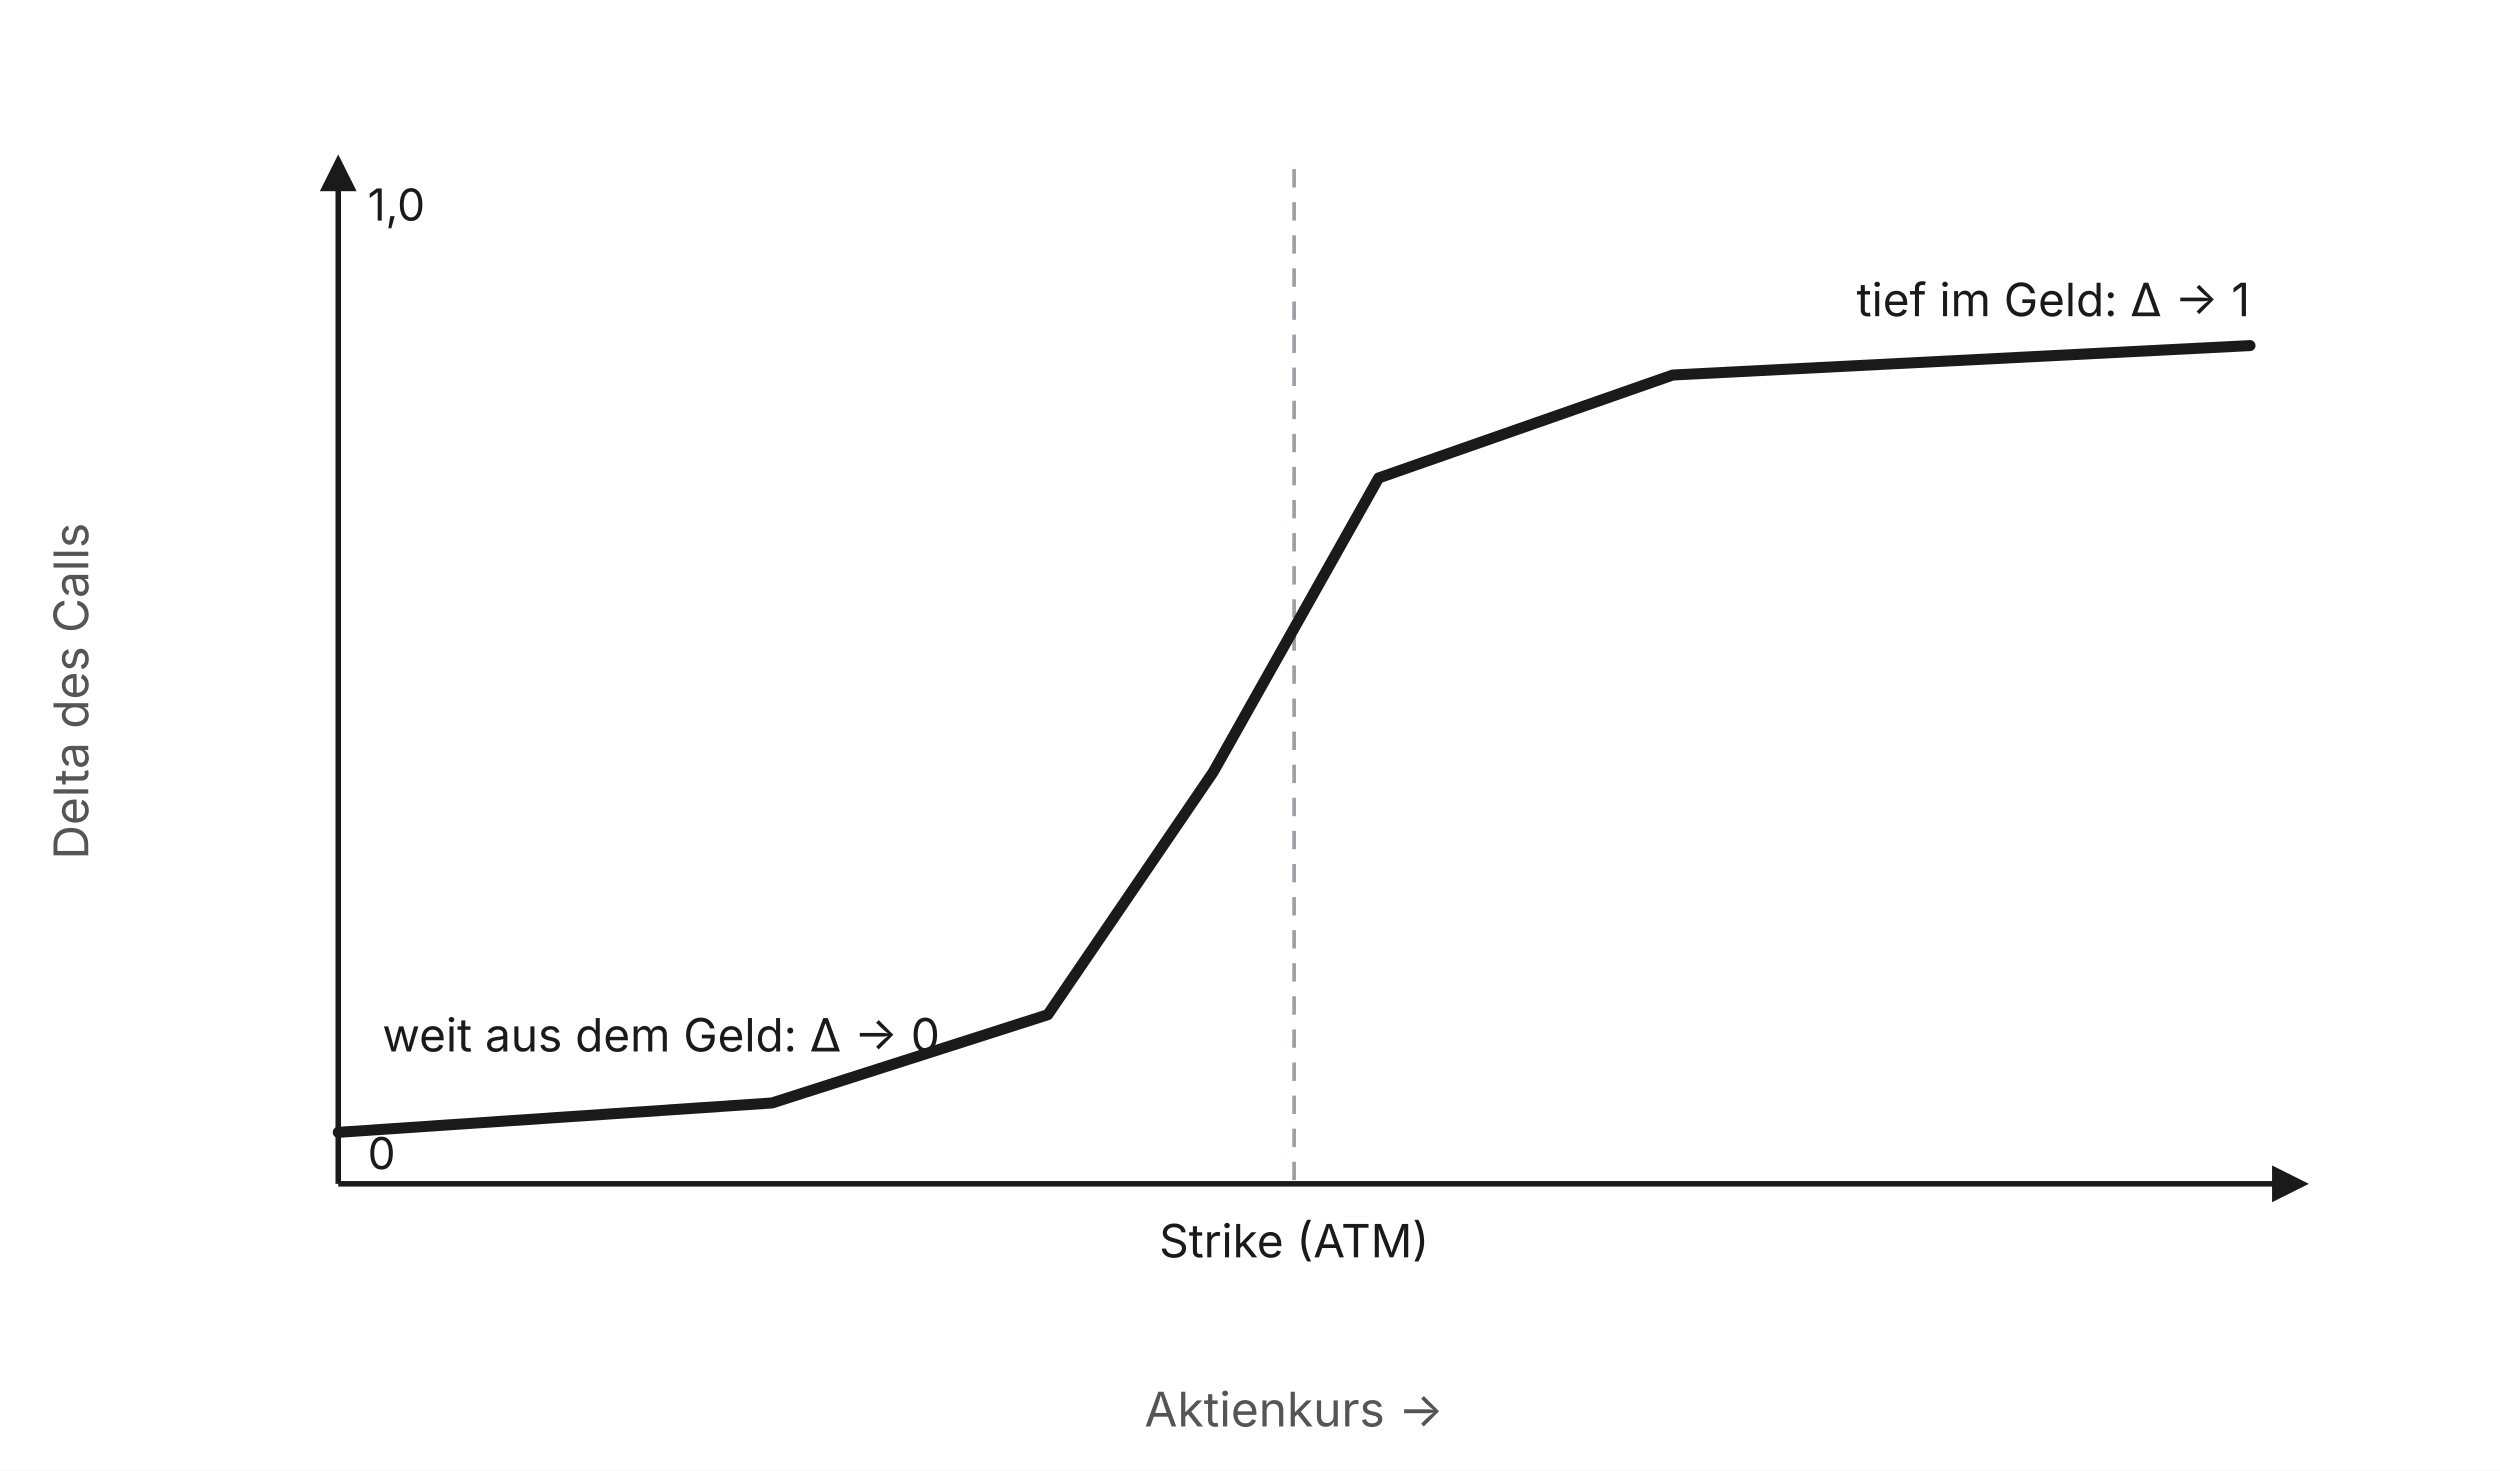
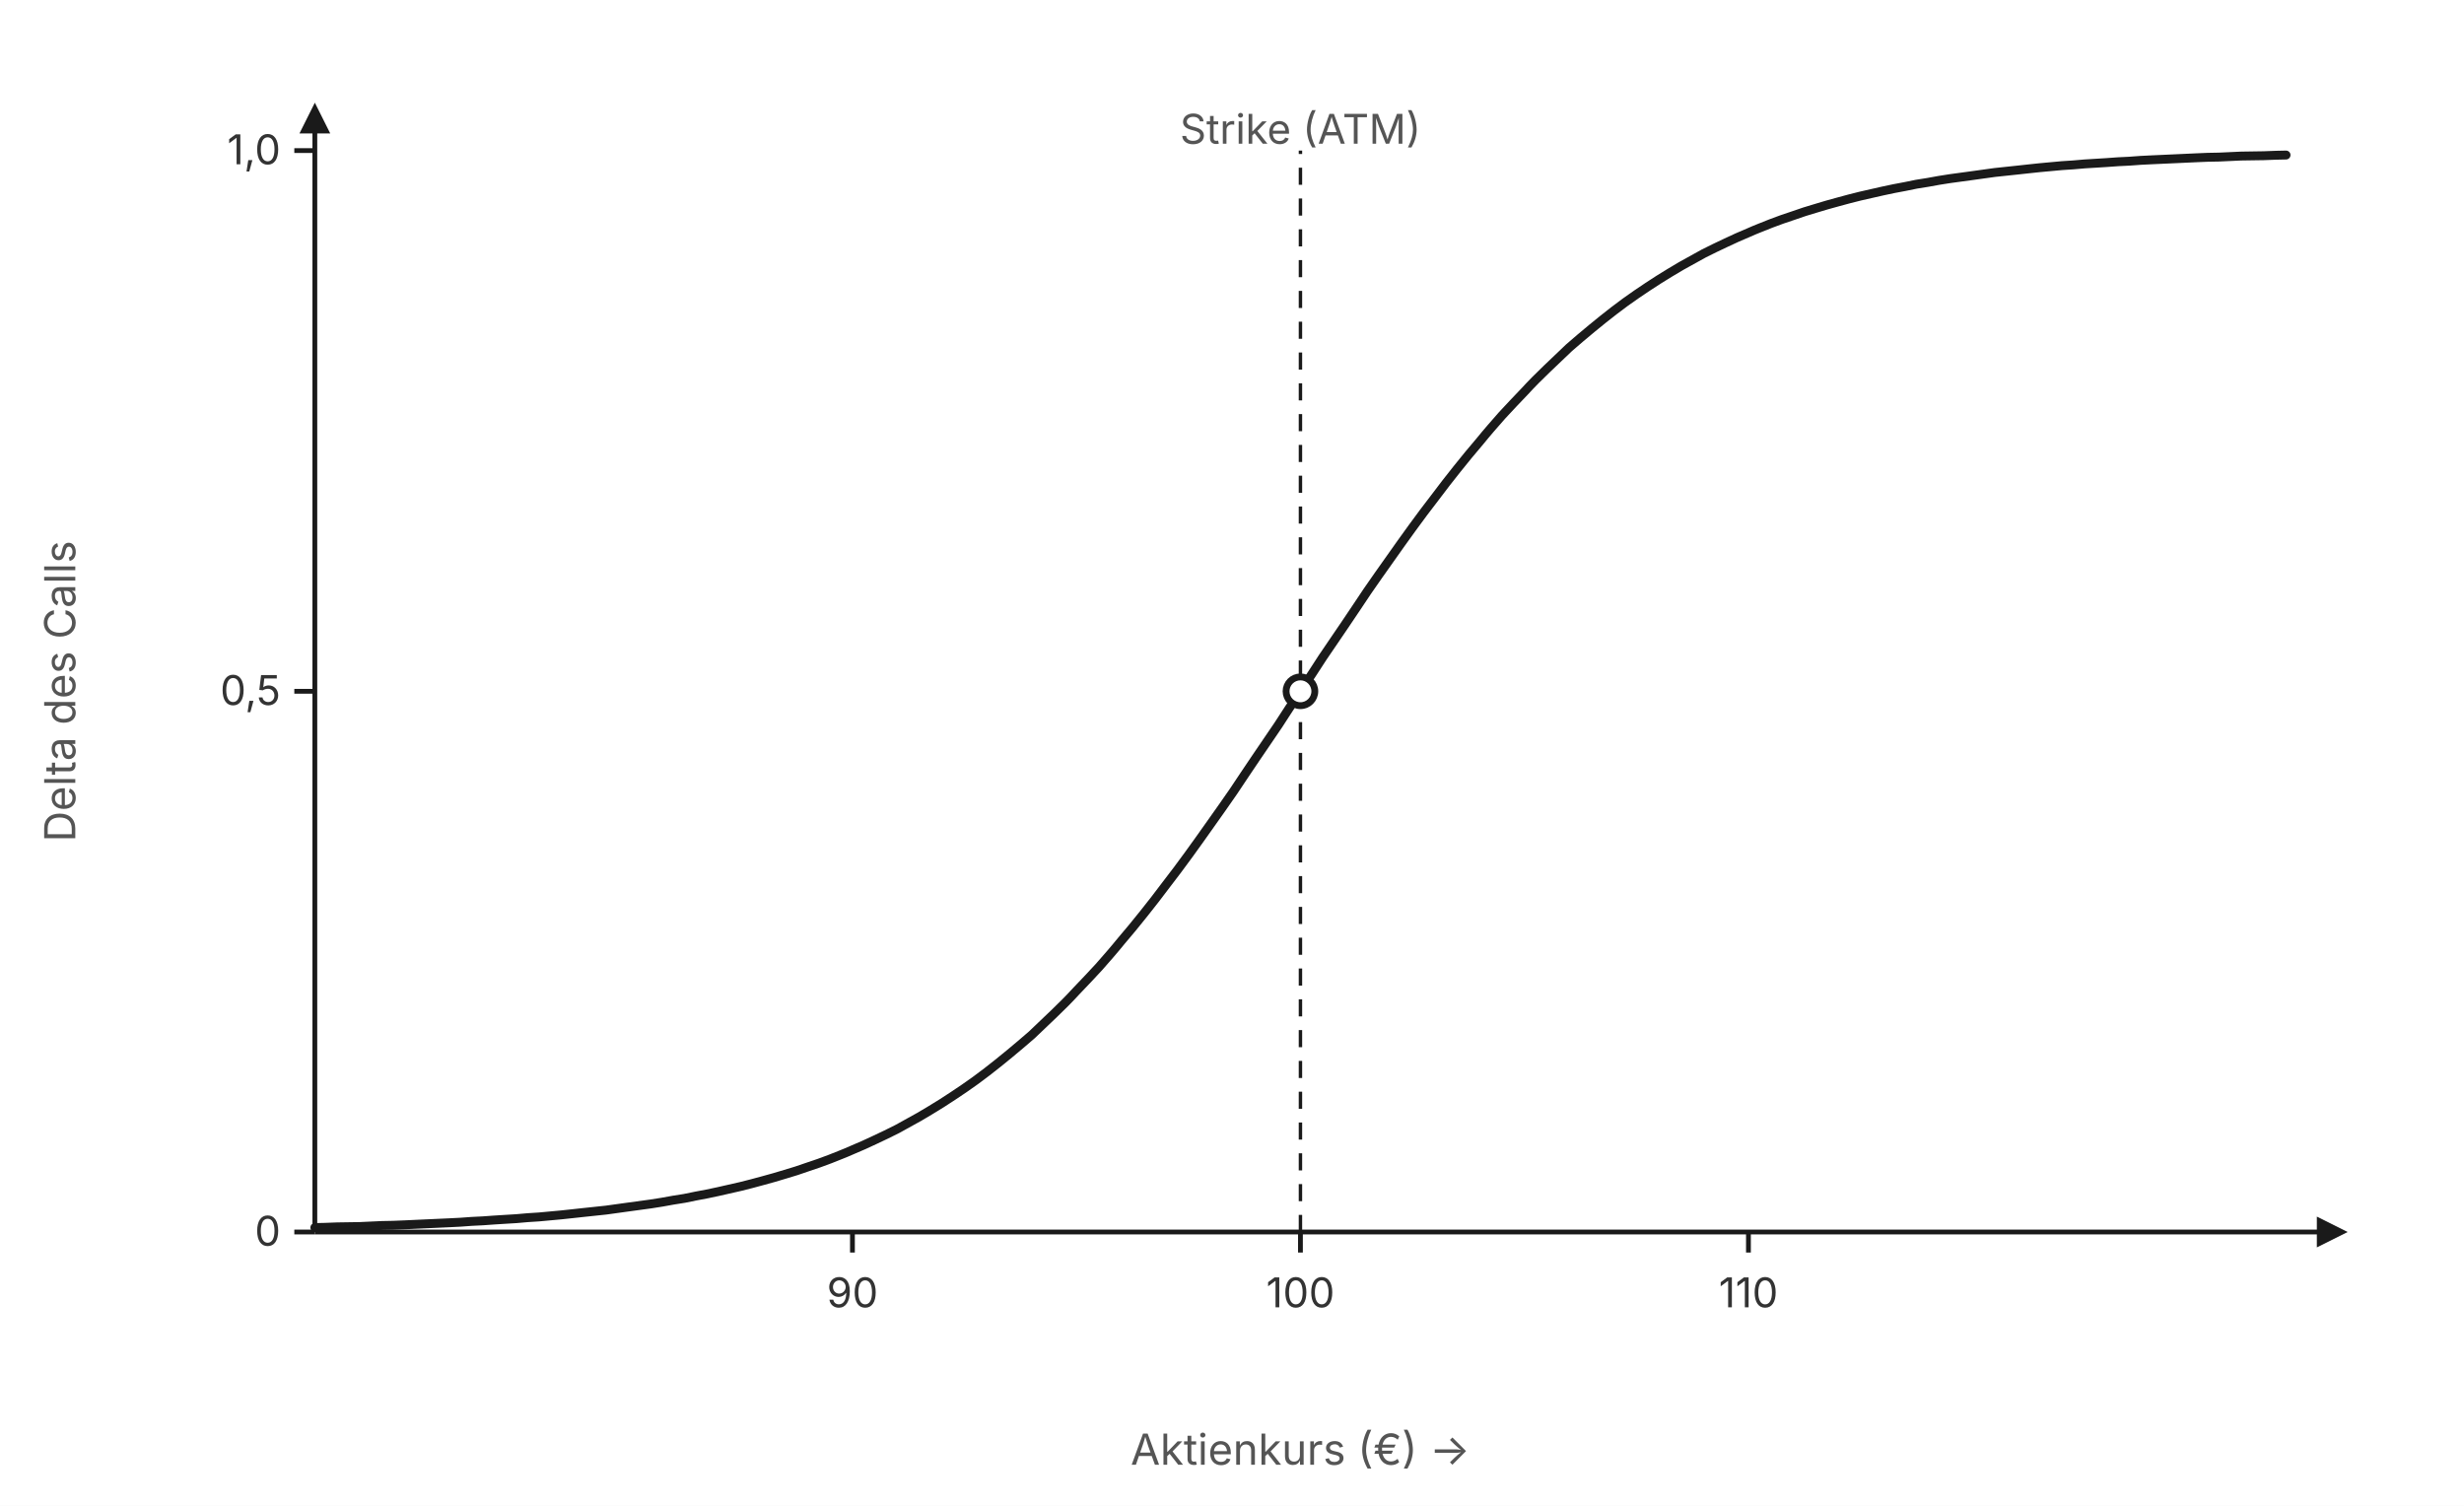
- <svg xmlns="http://www.w3.org/2000/svg" viewBox="0 0 680 400" font-family="Inter, Arial, sans-serif">
-   <rect width="680" height="400" fill="#ffffff" />
-   <line x1="92" y1="46" x2="92" y2="322" stroke="#1a1a1a" stroke-width="1.5" />
-   <line x1="92" y1="322" x2="624" y2="322" stroke="#1a1a1a" stroke-width="1.5" />
-   <path d="M92,42 l-5,10 h10 z" fill="#1a1a1a" />
-   <path d="M628,322 l-10,-5 v10 z" fill="#1a1a1a" />
-   <text x="352" y="388" font-size="13" fill="#555" text-anchor="middle">Aktienkurs →</text>
-   <text x="24" y="188" font-size="13" fill="#555" text-anchor="middle" transform="rotate(-90 24 188)">Delta des Calls</text>
-   <text x="100" y="60" font-size="12" fill="#1a1a1a" text-anchor="start">1,0</text>
-   <text x="100" y="318" font-size="12" fill="#1a1a1a" text-anchor="start">0</text>
-   <line x1="352" y1="46" x2="352" y2="322" stroke="#9aa0a6" stroke-width="1" stroke-dasharray="5 4" />
-   <text x="352" y="342" font-size="12.5" fill="#1a1a1a" text-anchor="middle">Strike (ATM)</text>
-   <polyline points="92,308 210,300 285,276 330,210 375,130 455,102 612,94" fill="none" stroke="#1a1a1a" stroke-width="3" stroke-linejoin="round" stroke-linecap="round" />
-   <text x="612" y="86" font-size="12.5" fill="#1a1a1a" text-anchor="end">tief im Geld: Δ → 1</text>
-   <text x="104" y="286" font-size="12.5" fill="#1a1a1a" text-anchor="start">weit aus dem Geld: Δ → 0</text>
+ <svg xmlns="http://www.w3.org/2000/svg" viewBox="0 0 720 440" font-family="Inter, 'Helvetica Neue', Arial, sans-serif">
+   <rect width="720" height="440" fill="#ffffff" />
+   <line x1="92" y1="34" x2="92" y2="360" stroke="#1a1a1a" stroke-width="1.4" />
+   <line x1="92" y1="360" x2="682" y2="360" stroke="#1a1a1a" stroke-width="1.4" />
+   <path d="M92,30 l-4.5,9 h9 z" fill="#1a1a1a" />
+   <path d="M686,360 l-9,-4.5 v9 z" fill="#1a1a1a" />
+   <line x1="249.091" y1="360" x2="249.091" y2="366" stroke="#1a1a1a" stroke-width="1.4" />
+   <text x="249.091" y="382" font-size="12" fill="#333" font-weight="400" text-anchor="middle">90</text>
+   <line x1="380" y1="360" x2="380" y2="366" stroke="#1a1a1a" stroke-width="1.4" />
+   <text x="380" y="382" font-size="12" fill="#333" font-weight="400" text-anchor="middle">100</text>
+   <line x1="510.909" y1="360" x2="510.909" y2="366" stroke="#1a1a1a" stroke-width="1.4" />
+   <text x="510.909" y="382" font-size="12" fill="#333" font-weight="400" text-anchor="middle">110</text>
+   <line x1="86" y1="360" x2="92" y2="360" stroke="#1a1a1a" stroke-width="1.4" />
+   <text x="82" y="364" font-size="12" fill="#333" font-weight="400" text-anchor="end">0</text>
+   <line x1="86" y1="202" x2="92" y2="202" stroke="#1a1a1a" stroke-width="1.4" />
+   <text x="82" y="206" font-size="12" fill="#333" font-weight="400" text-anchor="end">0,5</text>
+   <line x1="86" y1="44" x2="92" y2="44" stroke="#1a1a1a" stroke-width="1.4" />
+   <text x="82" y="48" font-size="12" fill="#333" font-weight="400" text-anchor="end">1,0</text>
+   <text x="380" y="428" font-size="12.5" fill="#555" font-weight="400" text-anchor="middle">Aktienkurs (€) →</text>
+   <text transform="rotate(-90 22 202)" x="22" y="202" font-size="12.5" fill="#555" font-weight="400" text-anchor="middle">Delta des Calls</text>
+   <line x1="380" y1="360" x2="380" y2="44" stroke="#1a1a1a" stroke-width="1" stroke-dasharray="5 4" />
+   <path d="M92.0,358.7 C93.1,358.7 96.4,358.6 98.5,358.5 C100.7,358.5 102.9,358.4 105.1,358.4 C107.3,358.3 109.5,358.2 111.6,358.1 C113.8,358.1 116.0,358.0 118.2,357.9 C120.4,357.8 122.5,357.7 124.7,357.6 C126.9,357.5 129.1,357.4 131.3,357.3 C133.5,357.2 135.6,357.1 137.8,356.9 C140.0,356.8 142.2,356.7 144.4,356.5 C146.5,356.4 148.7,356.2 150.9,356.1 C153.1,355.9 155.3,355.7 157.5,355.6 C159.6,355.4 161.8,355.2 164.0,355.0 C166.2,354.8 168.4,354.5 170.5,354.3 C172.7,354.1 174.9,353.8 177.1,353.6 C179.3,353.3 181.5,353.0 183.6,352.7 C185.8,352.4 188.0,352.1 190.2,351.8 C192.4,351.5 194.5,351.1 196.7,350.7 C198.9,350.4 201.1,350.0 203.3,349.5 C205.5,349.1 207.6,348.7 209.8,348.2 C212.0,347.7 214.2,347.2 216.4,346.7 C218.5,346.2 220.7,345.6 222.9,345.0 C225.1,344.4 227.3,343.8 229.5,343.1 C231.6,342.5 233.8,341.8 236.0,341.0 C238.2,340.3 240.4,339.5 242.5,338.7 C244.7,337.8 246.9,337.0 249.1,336.0 C251.3,335.1 253.5,334.1 255.6,333.1 C257.8,332.1 260.0,331.0 262.2,329.9 C264.4,328.7 266.5,327.5 268.7,326.3 C270.9,325.0 273.1,323.7 275.3,322.3 C277.5,320.9 279.6,319.5 281.8,318.0 C284.0,316.5 286.2,314.9 288.4,313.2 C290.5,311.6 292.7,309.8 294.9,308.0 C297.1,306.2 299.3,304.3 301.5,302.4 C303.6,300.4 305.8,298.3 308.0,296.2 C310.2,294.1 312.4,291.9 314.5,289.6 C316.7,287.3 318.9,285.0 321.1,282.6 C323.3,280.1 325.5,277.6 327.6,275.0 C329.8,272.4 332.0,269.8 334.2,267.0 C336.4,264.3 338.5,261.5 340.7,258.6 C342.9,255.8 345.1,252.8 347.3,249.8 C349.5,246.8 351.6,243.8 353.8,240.7 C356.0,237.6 358.2,234.5 360.4,231.3 C362.5,228.1 364.7,224.9 366.9,221.6 C369.1,218.4 371.3,215.1 373.5,211.9 C375.6,208.6 377.8,205.3 380.0,202.0 C382.2,198.7 384.4,195.4 386.5,192.1 C388.7,188.9 390.9,185.6 393.1,182.4 C395.3,179.1 397.5,175.9 399.6,172.7 C401.8,169.5 404.0,166.4 406.2,163.3 C408.4,160.2 410.5,157.2 412.7,154.2 C414.9,151.2 417.1,148.2 419.3,145.4 C421.5,142.5 423.6,139.7 425.8,137.0 C428.0,134.2 430.2,131.6 432.4,129.0 C434.5,126.4 436.7,123.9 438.9,121.4 C441.1,119.0 443.3,116.7 445.5,114.4 C447.6,112.1 449.8,109.9 452.0,107.8 C454.2,105.7 456.4,103.6 458.5,101.6 C460.7,99.7 462.9,97.8 465.1,96.0 C467.3,94.2 469.5,92.4 471.6,90.8 C473.8,89.1 476.0,87.5 478.2,86.0 C480.4,84.5 482.5,83.1 484.7,81.7 C486.9,80.3 489.1,79.0 491.3,77.7 C493.5,76.5 495.6,75.3 497.8,74.1 C500.0,73.0 502.2,71.9 504.4,70.9 C506.5,69.9 508.7,68.9 510.9,68.0 C513.1,67.0 515.3,66.2 517.5,65.3 C519.6,64.5 521.8,63.7 524.0,63.0 C526.2,62.2 528.4,61.5 530.5,60.9 C532.7,60.2 534.9,59.6 537.1,59.0 C539.3,58.4 541.5,57.8 543.6,57.3 C545.8,56.8 548.0,56.3 550.2,55.8 C552.4,55.3 554.5,54.9 556.7,54.5 C558.9,54.0 561.1,53.6 563.3,53.3 C565.5,52.9 567.6,52.5 569.8,52.2 C572.0,51.9 574.2,51.6 576.4,51.3 C578.5,51.0 580.7,50.7 582.9,50.4 C585.1,50.2 587.3,49.9 589.5,49.7 C591.6,49.5 593.8,49.2 596.0,49.0 C598.2,48.8 600.4,48.6 602.5,48.4 C604.7,48.3 606.9,48.1 609.1,47.9 C611.3,47.8 613.5,47.6 615.6,47.5 C617.8,47.3 620.0,47.2 622.2,47.1 C624.4,46.9 626.5,46.8 628.7,46.7 C630.9,46.6 633.1,46.5 635.3,46.4 C637.5,46.3 639.6,46.2 641.8,46.1 C644.0,46.0 646.2,45.9 648.4,45.9 C650.5,45.8 652.7,45.7 654.9,45.6 C657.1,45.6 659.3,45.5 661.5,45.5 C663.6,45.4 666.9,45.3 668.0,45.3" fill="none" stroke="#1a1a1a" stroke-width="2.6" stroke-linejoin="round" stroke-linecap="round" />
+   <circle cx="380" cy="202" r="4.2" fill="#ffffff" stroke="#1a1a1a" stroke-width="2" />
+   <text x="380" y="42" font-size="12" fill="#555" font-weight="400" text-anchor="middle">Strike (ATM)</text>
</svg>
